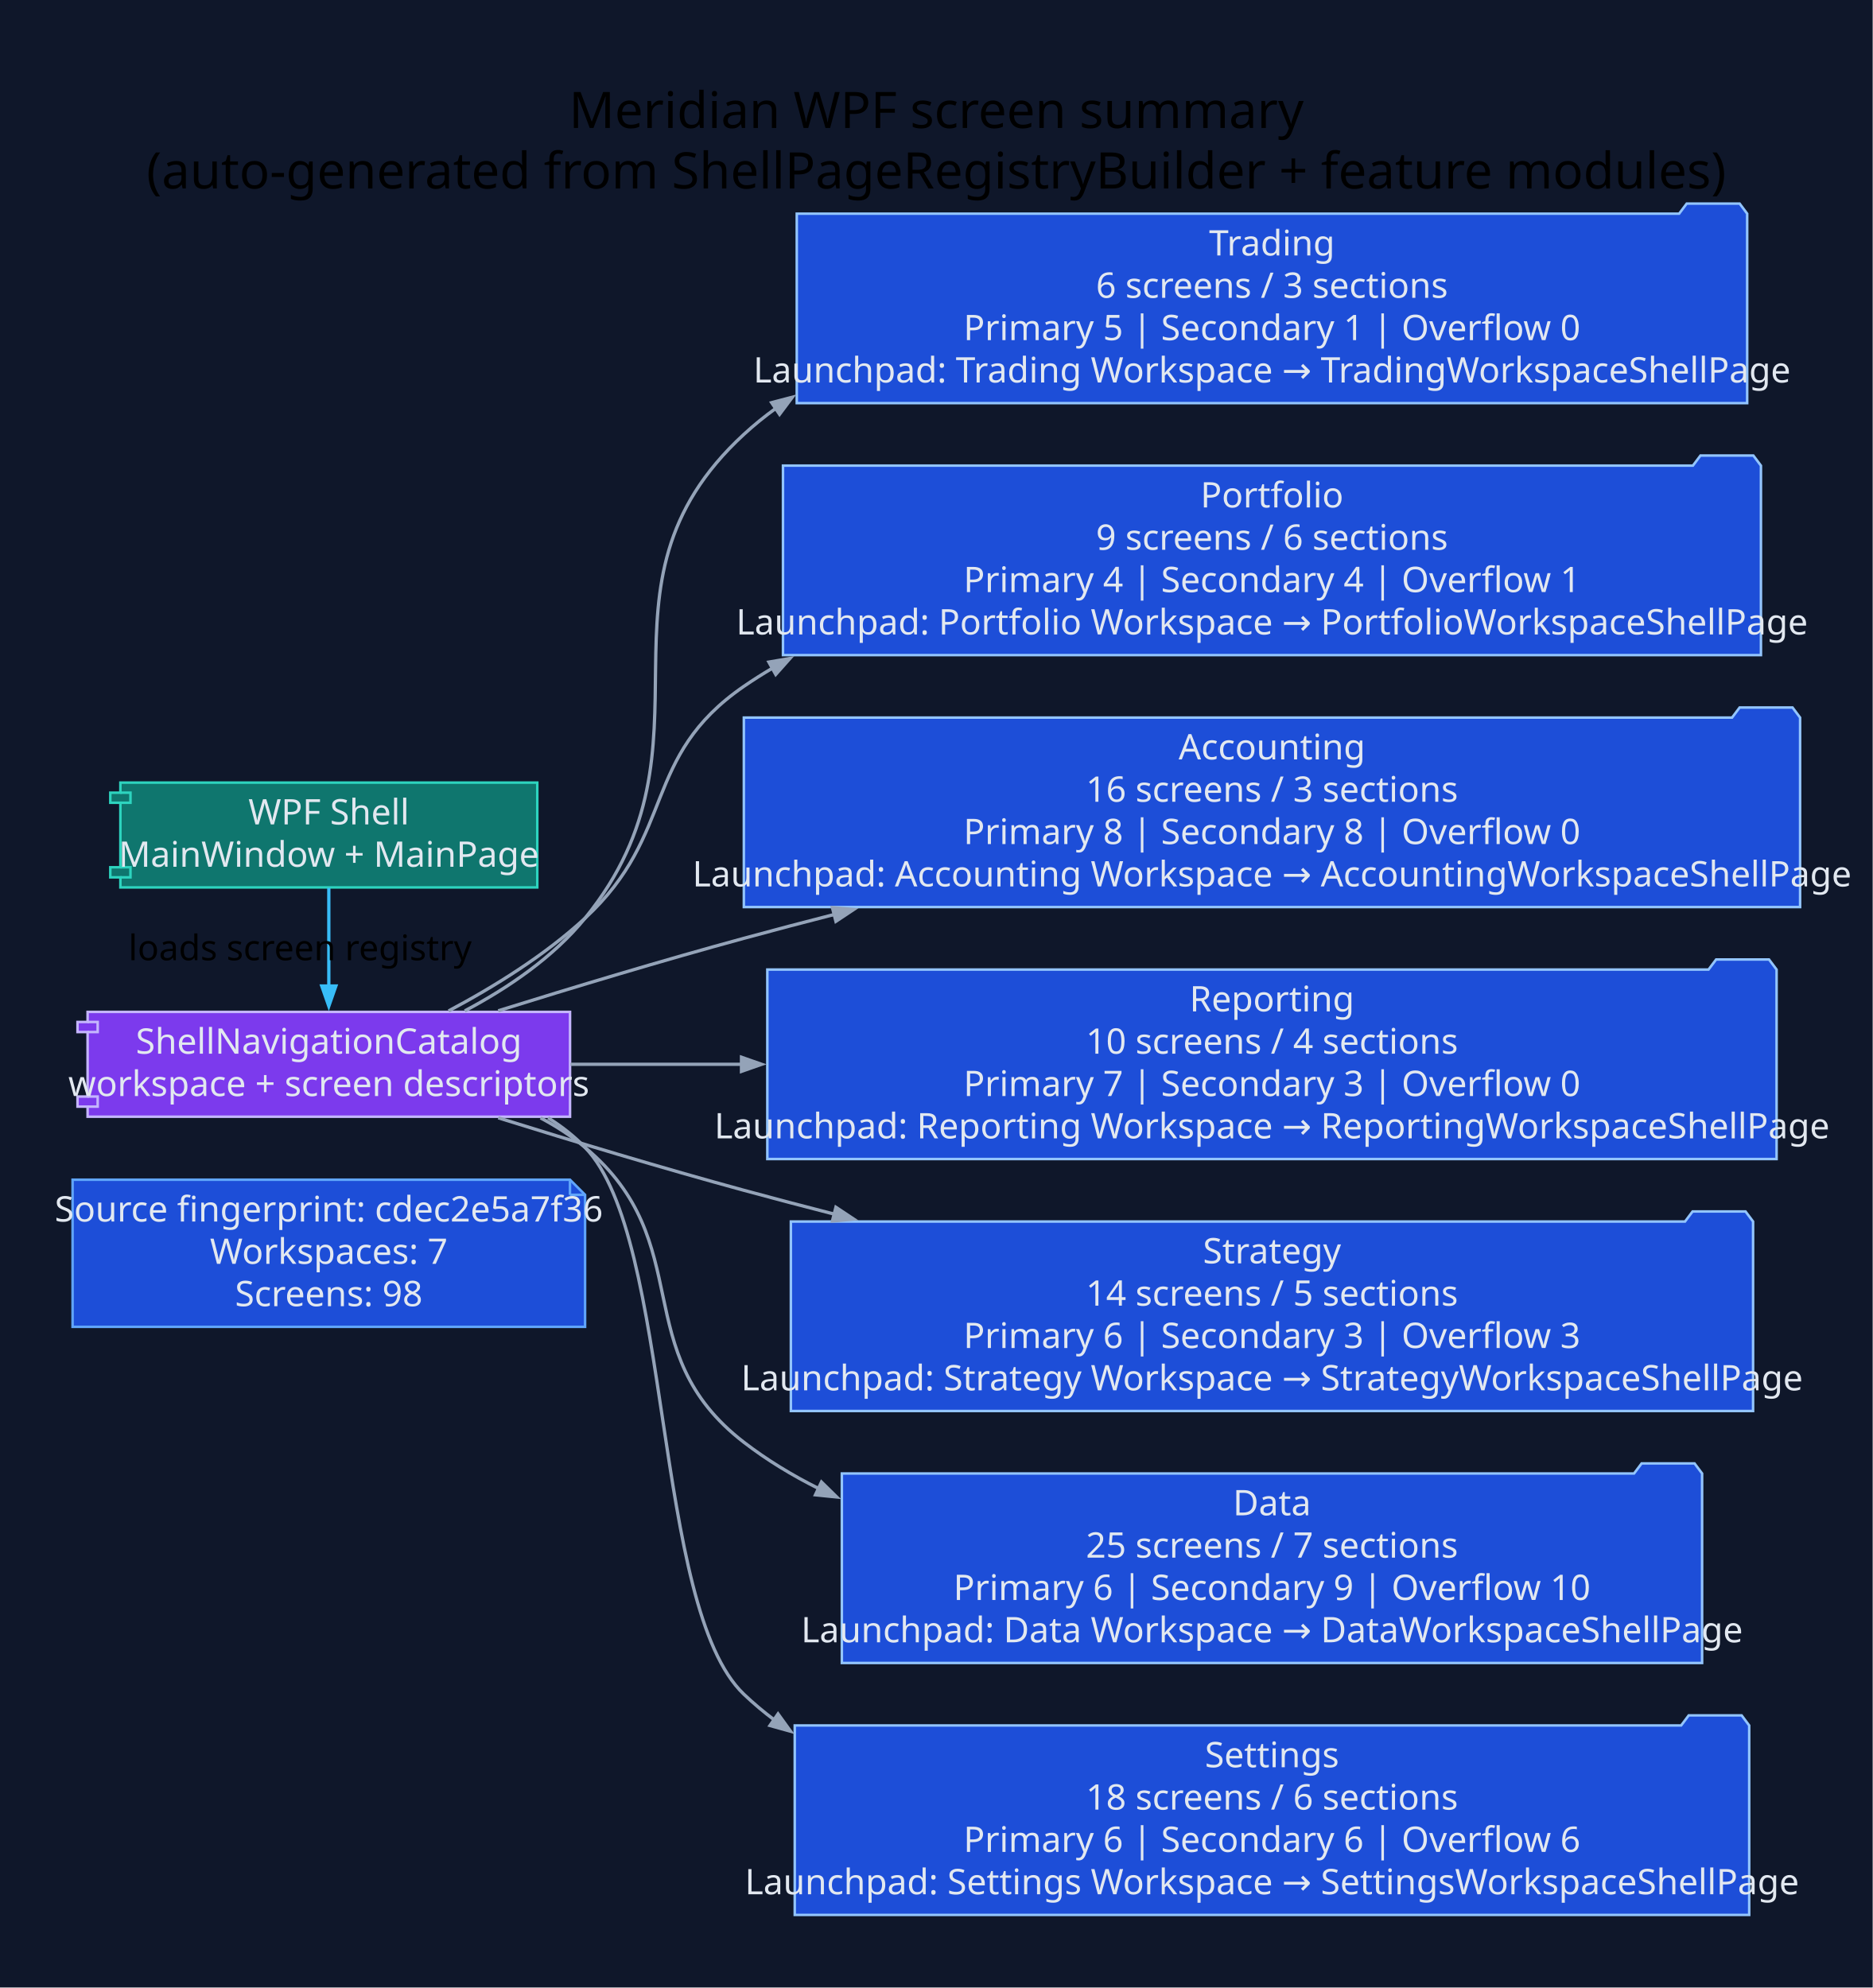
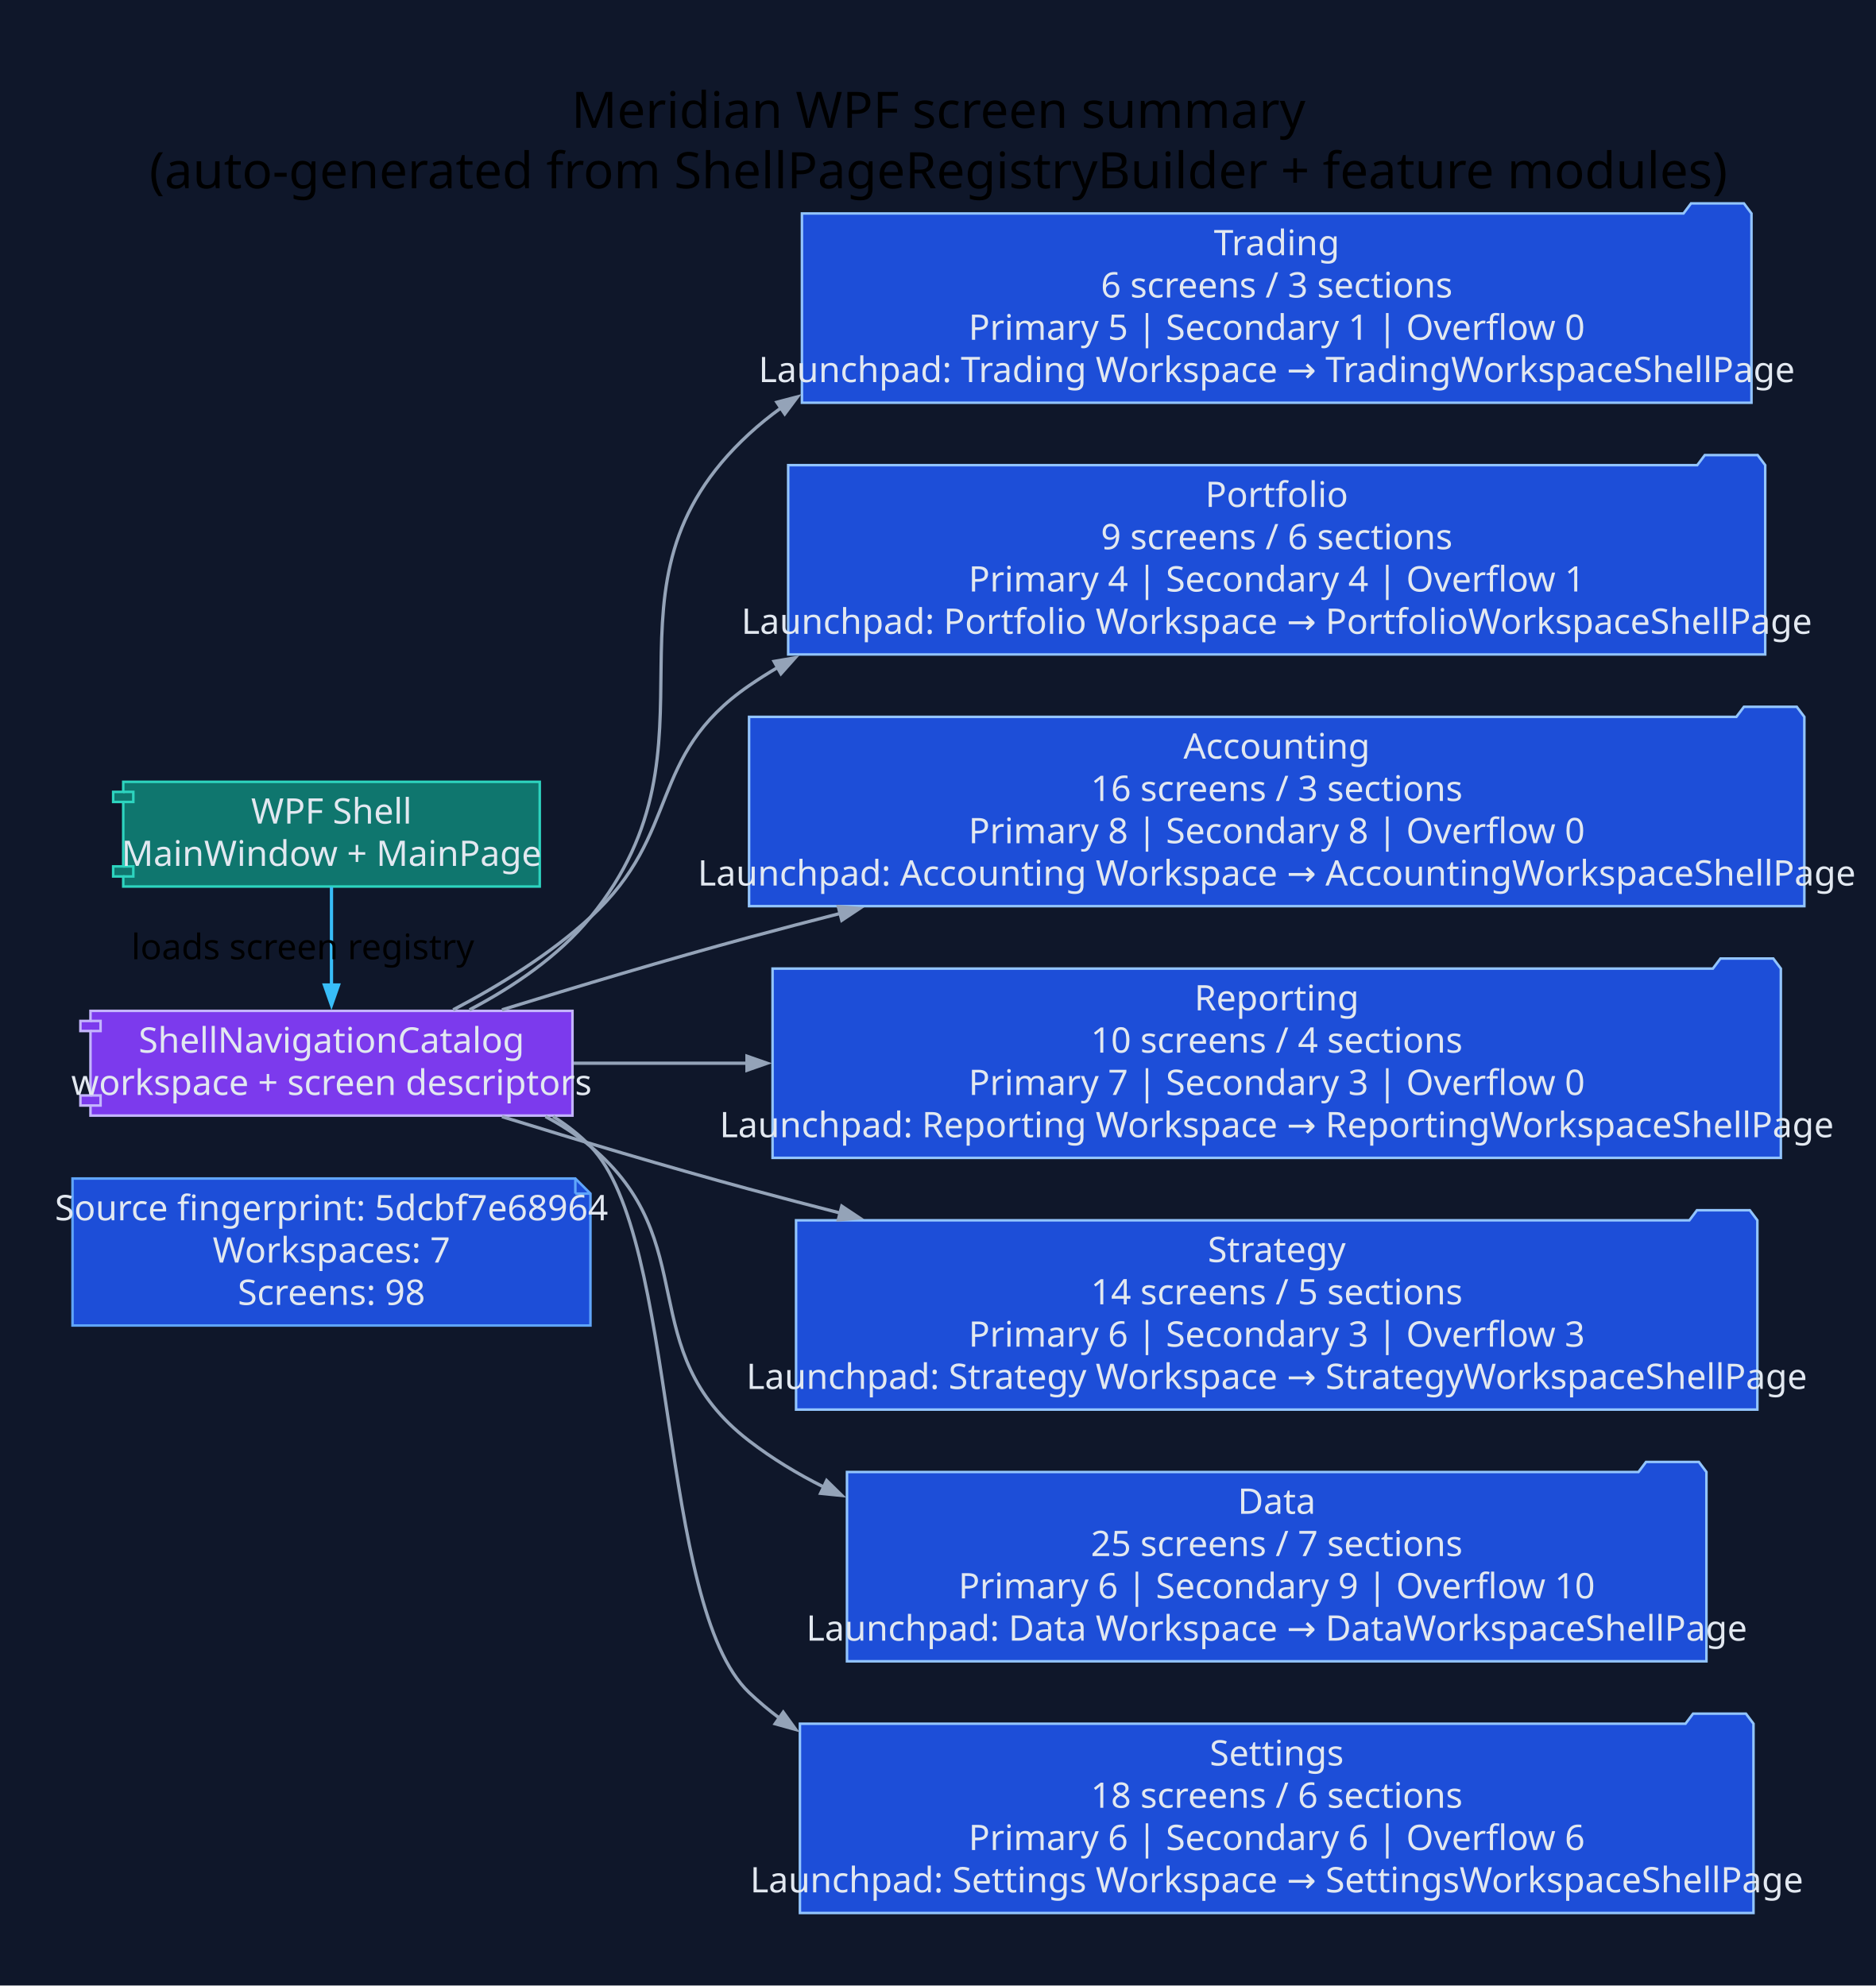
- <svg xmlns="http://www.w3.org/2000/svg" width="743pt" height="789pt" viewBox="0.00 0.00 743.00 789.00">
+ <svg xmlns="http://www.w3.org/2000/svg" width="745pt" height="789pt" viewBox="0.00 0.00 745.00 789.00">
  <g id="graph0" class="graph" transform="scale(1 1) rotate(0) translate(28.8 760)">
-     <polygon fill="#0f172a" stroke="none" points="-28.8,28.8 -28.8,-760 714.31,-760 714.31,28.8 -28.8,28.8" />
-     <text xml:space="preserve" text-anchor="middle" x="342.75" y="-709.2" font-family="Segoe UI" font-size="20.00">Meridian WPF screen summary</text>
-     <text xml:space="preserve" text-anchor="middle" x="342.75" y="-685.2" font-family="Segoe UI" font-size="20.00">(auto-generated from ShellPageRegistryBuilder + feature modules)</text>
+     <polygon fill="#0f172a" stroke="none" points="-28.8,28.8 -28.8,-760 716.67,-760 716.67,28.8 -28.8,28.8" />
+     <text xml:space="preserve" text-anchor="middle" x="343.93" y="-709.2" font-family="Segoe UI" font-size="20.00">Meridian WPF screen summary</text>
+     <text xml:space="preserve" text-anchor="middle" x="343.93" y="-685.2" font-family="Segoe UI" font-size="20.00">(auto-generated from ShellPageRegistryBuilder + feature modules)</text>
    <g id="node1" class="node">
-       <polygon fill="#1d4ed8" stroke="#60a5fa" points="197.37,-291.8 0,-291.8 0,-233.4 203.37,-233.4 203.37,-285.8 197.37,-291.8" />
-       <polyline fill="none" stroke="#60a5fa" points="197.37,-291.8 197.37,-285.8" />
-       <polyline fill="none" stroke="#60a5fa" points="203.37,-285.8 197.37,-285.8" />
-       <text xml:space="preserve" text-anchor="middle" x="101.68" y="-275.2" font-family="Segoe UI" font-size="14.00" fill="#e2e8f0">Source fingerprint: cdec2e5a7f36</text>
-       <text xml:space="preserve" text-anchor="middle" x="101.68" y="-258.4" font-family="Segoe UI" font-size="14.00" fill="#e2e8f0">Workspaces: 7</text>
-       <text xml:space="preserve" text-anchor="middle" x="101.68" y="-241.6" font-family="Segoe UI" font-size="14.00" fill="#e2e8f0">Screens: 98</text>
+       <polygon fill="#1d4ed8" stroke="#60a5fa" points="199.72,-291.8 0,-291.8 0,-233.4 205.72,-233.4 205.72,-285.8 199.72,-291.8" />
+       <polyline fill="none" stroke="#60a5fa" points="199.72,-291.8 199.72,-285.8" />
+       <polyline fill="none" stroke="#60a5fa" points="205.72,-285.8 199.72,-285.8" />
+       <text xml:space="preserve" text-anchor="middle" x="102.86" y="-275.2" font-family="Segoe UI" font-size="14.00" fill="#e2e8f0">Source fingerprint: 5dcbf7e68964</text>
+       <text xml:space="preserve" text-anchor="middle" x="102.86" y="-258.4" font-family="Segoe UI" font-size="14.00" fill="#e2e8f0">Workspaces: 7</text>
+       <text xml:space="preserve" text-anchor="middle" x="102.86" y="-241.6" font-family="Segoe UI" font-size="14.00" fill="#e2e8f0">Screens: 98</text>
    </g>
    <g id="node2" class="node">
-       <polygon fill="#0f766e" stroke="#2dd4bf" points="184.4,-449.4 18.97,-449.4 18.97,-445.4 14.97,-445.4 14.97,-441.4 18.97,-441.4 18.97,-415.8 14.97,-415.8 14.97,-411.8 18.97,-411.8 18.97,-407.8 184.4,-407.8 184.4,-449.4" />
-       <polyline fill="none" stroke="#2dd4bf" points="18.97,-445.4 22.97,-445.4 22.97,-441.4 18.97,-441.4" />
-       <polyline fill="none" stroke="#2dd4bf" points="18.97,-415.8 22.97,-415.8 22.97,-411.8 18.97,-411.8" />
-       <text xml:space="preserve" text-anchor="middle" x="101.68" y="-432.8" font-family="Segoe UI" font-size="14.00" fill="#e2e8f0">WPF Shell</text>
-       <text xml:space="preserve" text-anchor="middle" x="101.68" y="-416" font-family="Segoe UI" font-size="14.00" fill="#e2e8f0">MainWindow + MainPage</text>
+       <polygon fill="#0f766e" stroke="#2dd4bf" points="185.58,-449.4 20.15,-449.4 20.15,-445.4 16.15,-445.4 16.15,-441.4 20.15,-441.4 20.15,-415.8 16.15,-415.8 16.15,-411.8 20.15,-411.8 20.15,-407.8 185.58,-407.8 185.58,-449.4" />
+       <polyline fill="none" stroke="#2dd4bf" points="20.15,-445.4 24.15,-445.4 24.15,-441.4 20.15,-441.4" />
+       <polyline fill="none" stroke="#2dd4bf" points="20.15,-415.8 24.15,-415.8 24.15,-411.8 20.15,-411.8" />
+       <text xml:space="preserve" text-anchor="middle" x="102.86" y="-432.8" font-family="Segoe UI" font-size="14.00" fill="#e2e8f0">WPF Shell</text>
+       <text xml:space="preserve" text-anchor="middle" x="102.86" y="-416" font-family="Segoe UI" font-size="14.00" fill="#e2e8f0">MainWindow + MainPage</text>
    </g>
    <g id="node3" class="node">
-       <polygon fill="#7c3aed" stroke="#c4b5fd" points="197.4,-358.4 5.96,-358.4 5.96,-354.4 1.96,-354.4 1.96,-350.4 5.96,-350.4 5.96,-324.8 1.96,-324.8 1.96,-320.8 5.96,-320.8 5.96,-316.8 197.4,-316.8 197.4,-358.4" />
-       <polyline fill="none" stroke="#c4b5fd" points="5.96,-354.4 9.96,-354.4 9.96,-350.4 5.96,-350.4" />
-       <polyline fill="none" stroke="#c4b5fd" points="5.96,-324.8 9.96,-324.8 9.96,-320.8 5.96,-320.8" />
-       <text xml:space="preserve" text-anchor="middle" x="101.68" y="-341.8" font-family="Segoe UI" font-size="14.00" fill="#e2e8f0">ShellNavigationCatalog</text>
-       <text xml:space="preserve" text-anchor="middle" x="101.68" y="-325" font-family="Segoe UI" font-size="14.00" fill="#e2e8f0">workspace + screen descriptors</text>
+       <polygon fill="#7c3aed" stroke="#c4b5fd" points="198.58,-358.4 7.14,-358.4 7.14,-354.4 3.14,-354.4 3.14,-350.4 7.14,-350.4 7.14,-324.8 3.14,-324.8 3.14,-320.8 7.14,-320.8 7.14,-316.8 198.58,-316.8 198.58,-358.4" />
+       <polyline fill="none" stroke="#c4b5fd" points="7.14,-354.4 11.14,-354.4 11.14,-350.4 7.14,-350.4" />
+       <polyline fill="none" stroke="#c4b5fd" points="7.14,-324.8 11.14,-324.8 11.14,-320.8 7.14,-320.8" />
+       <text xml:space="preserve" text-anchor="middle" x="102.86" y="-341.8" font-family="Segoe UI" font-size="14.00" fill="#e2e8f0">ShellNavigationCatalog</text>
+       <text xml:space="preserve" text-anchor="middle" x="102.86" y="-325" font-family="Segoe UI" font-size="14.00" fill="#e2e8f0">workspace + screen descriptors</text>
    </g>
    <g id="edge1" class="edge">
-       <path fill="none" stroke="#38bdf8" stroke-width="1.3" d="M101.68,-407.61C101.68,-396.03 101.68,-381.43 101.68,-368.56" />
-       <polygon fill="#38bdf8" stroke="#38bdf8" stroke-width="1.3" points="104.48,-368.67 101.68,-360.67 98.88,-368.67 104.48,-368.67" />
-       <text xml:space="preserve" text-anchor="middle" x="90.28" y="-378.9" font-family="Segoe UI" font-size="14.00">loads screen registry</text>
+       <path fill="none" stroke="#38bdf8" stroke-width="1.3" d="M102.86,-407.61C102.86,-396.03 102.86,-381.43 102.86,-368.56" />
+       <polygon fill="#38bdf8" stroke="#38bdf8" stroke-width="1.3" points="105.66,-368.67 102.86,-360.67 100.06,-368.67 105.66,-368.67" />
+       <text xml:space="preserve" text-anchor="middle" x="91.46" y="-378.9" font-family="Segoe UI" font-size="14.00">loads screen registry</text>
    </g>
    <g id="node4" class="node">
-       <polygon fill="#1d4ed8" stroke="#93c5fd" points="664.51,-675.2 661.51,-679.2 640.51,-679.2 637.51,-675.2 287.37,-675.2 287.37,-600 664.51,-600 664.51,-675.2" />
-       <text xml:space="preserve" text-anchor="middle" x="475.94" y="-658.6" font-family="Segoe UI" font-size="14.00" fill="#e2e8f0">Trading</text>
-       <text xml:space="preserve" text-anchor="middle" x="475.94" y="-641.8" font-family="Segoe UI" font-size="14.00" fill="#e2e8f0">6 screens / 3 sections</text>
-       <text xml:space="preserve" text-anchor="middle" x="475.94" y="-625" font-family="Segoe UI" font-size="14.00" fill="#e2e8f0">Primary 5 | Secondary 1 | Overflow 0</text>
-       <text xml:space="preserve" text-anchor="middle" x="475.94" y="-608.2" font-family="Segoe UI" font-size="14.00" fill="#e2e8f0">Launchpad: Trading Workspace → TradingWorkspaceShellPage</text>
+       <polygon fill="#1d4ed8" stroke="#93c5fd" points="666.87,-675.2 663.87,-679.2 642.87,-679.2 639.87,-675.2 289.72,-675.2 289.72,-600 666.87,-600 666.87,-675.2" />
+       <text xml:space="preserve" text-anchor="middle" x="478.3" y="-658.6" font-family="Segoe UI" font-size="14.00" fill="#e2e8f0">Trading</text>
+       <text xml:space="preserve" text-anchor="middle" x="478.3" y="-641.8" font-family="Segoe UI" font-size="14.00" fill="#e2e8f0">6 screens / 3 sections</text>
+       <text xml:space="preserve" text-anchor="middle" x="478.3" y="-625" font-family="Segoe UI" font-size="14.00" fill="#e2e8f0">Primary 5 | Secondary 1 | Overflow 0</text>
+       <text xml:space="preserve" text-anchor="middle" x="478.3" y="-608.2" font-family="Segoe UI" font-size="14.00" fill="#e2e8f0">Launchpad: Trading Workspace → TradingWorkspaceShellPage</text>
    </g>
    <g id="edge2" class="edge">
-       <path fill="none" stroke="#94a3b8" stroke-width="1.3" d="M155.63,-358.8C172.86,-367.92 190.77,-380.1 203.37,-395.6 260.02,-465.29 200.32,-526.74 266.37,-587.6 270.39,-591.31 274.64,-594.75 279.07,-597.95" />
-       <polygon fill="#94a3b8" stroke="#94a3b8" stroke-width="1.3" points="277.41,-600.21 285.61,-602.36 280.54,-595.57 277.41,-600.21" />
+       <path fill="none" stroke="#94a3b8" stroke-width="1.3" d="M157.69,-358.82C175.04,-367.91 193.04,-380.08 205.72,-395.6 262.55,-465.14 202.68,-526.74 268.72,-587.6 272.75,-591.31 276.99,-594.75 281.43,-597.95" />
+       <polygon fill="#94a3b8" stroke="#94a3b8" stroke-width="1.3" points="279.77,-600.21 287.97,-602.36 282.9,-595.57 279.77,-600.21" />
    </g>
    <g id="node5" class="node">
-       <polygon fill="#1d4ed8" stroke="#93c5fd" points="669.97,-575.2 666.97,-579.2 645.97,-579.2 642.97,-575.2 281.9,-575.2 281.9,-500 669.97,-500 669.97,-575.2" />
-       <text xml:space="preserve" text-anchor="middle" x="475.94" y="-558.6" font-family="Segoe UI" font-size="14.00" fill="#e2e8f0">Portfolio</text>
-       <text xml:space="preserve" text-anchor="middle" x="475.94" y="-541.8" font-family="Segoe UI" font-size="14.00" fill="#e2e8f0">9 screens / 6 sections</text>
-       <text xml:space="preserve" text-anchor="middle" x="475.94" y="-525" font-family="Segoe UI" font-size="14.00" fill="#e2e8f0">Primary 4 | Secondary 4 | Overflow 1</text>
-       <text xml:space="preserve" text-anchor="middle" x="475.94" y="-508.2" font-family="Segoe UI" font-size="14.00" fill="#e2e8f0">Launchpad: Portfolio Workspace → PortfolioWorkspaceShellPage</text>
+       <polygon fill="#1d4ed8" stroke="#93c5fd" points="672.33,-575.2 669.33,-579.2 648.33,-579.2 645.33,-575.2 284.26,-575.2 284.26,-500 672.33,-500 672.33,-575.2" />
+       <text xml:space="preserve" text-anchor="middle" x="478.3" y="-558.6" font-family="Segoe UI" font-size="14.00" fill="#e2e8f0">Portfolio</text>
+       <text xml:space="preserve" text-anchor="middle" x="478.3" y="-541.8" font-family="Segoe UI" font-size="14.00" fill="#e2e8f0">9 screens / 6 sections</text>
+       <text xml:space="preserve" text-anchor="middle" x="478.3" y="-525" font-family="Segoe UI" font-size="14.00" fill="#e2e8f0">Primary 4 | Secondary 4 | Overflow 1</text>
+       <text xml:space="preserve" text-anchor="middle" x="478.3" y="-508.2" font-family="Segoe UI" font-size="14.00" fill="#e2e8f0">Launchpad: Portfolio Workspace → PortfolioWorkspaceShellPage</text>
    </g>
    <g id="edge3" class="edge">
-       <path fill="none" stroke="#94a3b8" stroke-width="1.3" d="M149.2,-358.78C167.33,-368.41 187.52,-380.94 203.37,-395.6 239.74,-429.25 225.54,-459.5 266.37,-487.6 270.05,-490.13 273.84,-492.54 277.73,-494.82" />
-       <polygon fill="#94a3b8" stroke="#94a3b8" stroke-width="1.3" points="276.31,-497.24 284.66,-498.67 279.03,-492.34 276.31,-497.24" />
+       <path fill="none" stroke="#94a3b8" stroke-width="1.3" d="M151.19,-358.82C169.47,-368.42 189.78,-380.92 205.72,-395.6 242.19,-429.16 227.9,-459.5 268.72,-487.6 272.4,-490.13 276.2,-492.54 280.08,-494.82" />
+       <polygon fill="#94a3b8" stroke="#94a3b8" stroke-width="1.3" points="278.66,-497.24 287.02,-498.67 281.38,-492.34 278.66,-497.24" />
    </g>
    <g id="node6" class="node">
-       <polygon fill="#1d4ed8" stroke="#93c5fd" points="685.51,-475.2 682.51,-479.2 661.51,-479.2 658.51,-475.2 266.37,-475.2 266.37,-400 685.51,-400 685.51,-475.2" />
-       <text xml:space="preserve" text-anchor="middle" x="475.94" y="-458.6" font-family="Segoe UI" font-size="14.00" fill="#e2e8f0">Accounting</text>
-       <text xml:space="preserve" text-anchor="middle" x="475.94" y="-441.8" font-family="Segoe UI" font-size="14.00" fill="#e2e8f0">16 screens / 3 sections</text>
-       <text xml:space="preserve" text-anchor="middle" x="475.94" y="-425" font-family="Segoe UI" font-size="14.00" fill="#e2e8f0">Primary 8 | Secondary 8 | Overflow 0</text>
-       <text xml:space="preserve" text-anchor="middle" x="475.94" y="-408.2" font-family="Segoe UI" font-size="14.00" fill="#e2e8f0">Launchpad: Accounting Workspace → AccountingWorkspaceShellPage</text>
+       <polygon fill="#1d4ed8" stroke="#93c5fd" points="687.87,-475.2 684.87,-479.2 663.87,-479.2 660.87,-475.2 268.72,-475.2 268.72,-400 687.87,-400 687.87,-475.2" />
+       <text xml:space="preserve" text-anchor="middle" x="478.3" y="-458.6" font-family="Segoe UI" font-size="14.00" fill="#e2e8f0">Accounting</text>
+       <text xml:space="preserve" text-anchor="middle" x="478.3" y="-441.8" font-family="Segoe UI" font-size="14.00" fill="#e2e8f0">16 screens / 3 sections</text>
+       <text xml:space="preserve" text-anchor="middle" x="478.3" y="-425" font-family="Segoe UI" font-size="14.00" fill="#e2e8f0">Primary 8 | Secondary 8 | Overflow 0</text>
+       <text xml:space="preserve" text-anchor="middle" x="478.3" y="-408.2" font-family="Segoe UI" font-size="14.00" fill="#e2e8f0">Launchpad: Accounting Workspace → AccountingWorkspaceShellPage</text>
    </g>
    <g id="edge4" class="edge">
-       <path fill="none" stroke="#94a3b8" stroke-width="1.3" d="M168.91,-358.84C198.6,-368.1 234.11,-378.82 266.37,-387.6 278.1,-390.8 290.24,-393.99 302.49,-397.13" />
-       <polygon fill="#94a3b8" stroke="#94a3b8" stroke-width="1.3" points="301.52,-399.78 309.97,-399.04 302.9,-394.35 301.52,-399.78" />
+       <path fill="none" stroke="#94a3b8" stroke-width="1.3" d="M170.58,-358.82C200.48,-368.07 236.25,-378.79 268.72,-387.6 280.54,-390.8 292.76,-394.01 305.08,-397.16" />
+       <polygon fill="#94a3b8" stroke="#94a3b8" stroke-width="1.3" points="304.17,-399.82 312.61,-399.08 305.55,-394.39 304.17,-399.82" />
    </g>
    <g id="node7" class="node">
-       <polygon fill="#1d4ed8" stroke="#93c5fd" points="676.18,-375.2 673.18,-379.2 652.18,-379.2 649.18,-375.2 275.69,-375.2 275.69,-300 676.18,-300 676.18,-375.2" />
-       <text xml:space="preserve" text-anchor="middle" x="475.94" y="-358.6" font-family="Segoe UI" font-size="14.00" fill="#e2e8f0">Reporting</text>
-       <text xml:space="preserve" text-anchor="middle" x="475.94" y="-341.8" font-family="Segoe UI" font-size="14.00" fill="#e2e8f0">10 screens / 4 sections</text>
-       <text xml:space="preserve" text-anchor="middle" x="475.94" y="-325" font-family="Segoe UI" font-size="14.00" fill="#e2e8f0">Primary 7 | Secondary 3 | Overflow 0</text>
-       <text xml:space="preserve" text-anchor="middle" x="475.94" y="-308.2" font-family="Segoe UI" font-size="14.00" fill="#e2e8f0">Launchpad: Reporting Workspace → ReportingWorkspaceShellPage</text>
+       <polygon fill="#1d4ed8" stroke="#93c5fd" points="678.54,-375.2 675.54,-379.2 654.54,-379.2 651.54,-375.2 278.05,-375.2 278.05,-300 678.54,-300 678.54,-375.2" />
+       <text xml:space="preserve" text-anchor="middle" x="478.3" y="-358.6" font-family="Segoe UI" font-size="14.00" fill="#e2e8f0">Reporting</text>
+       <text xml:space="preserve" text-anchor="middle" x="478.3" y="-341.8" font-family="Segoe UI" font-size="14.00" fill="#e2e8f0">10 screens / 4 sections</text>
+       <text xml:space="preserve" text-anchor="middle" x="478.3" y="-325" font-family="Segoe UI" font-size="14.00" fill="#e2e8f0">Primary 7 | Secondary 3 | Overflow 0</text>
+       <text xml:space="preserve" text-anchor="middle" x="478.3" y="-308.2" font-family="Segoe UI" font-size="14.00" fill="#e2e8f0">Launchpad: Reporting Workspace → ReportingWorkspaceShellPage</text>
    </g>
    <g id="edge5" class="edge">
-       <path fill="none" stroke="#94a3b8" stroke-width="1.3" d="M197.58,-337.6C218.69,-337.6 241.88,-337.6 265.58,-337.6" />
-       <polygon fill="#94a3b8" stroke="#94a3b8" stroke-width="1.3" points="265.43,-340.4 273.43,-337.6 265.43,-334.8 265.43,-340.4" />
+       <path fill="none" stroke="#94a3b8" stroke-width="1.3" d="M199.06,-337.6C220.43,-337.6 243.92,-337.6 267.92,-337.6" />
+       <polygon fill="#94a3b8" stroke="#94a3b8" stroke-width="1.3" points="267.89,-340.4 275.89,-337.6 267.89,-334.8 267.89,-340.4" />
    </g>
    <g id="node8" class="node">
-       <polygon fill="#1d4ed8" stroke="#93c5fd" points="666.85,-275.2 663.85,-279.2 642.85,-279.2 639.85,-275.2 285.03,-275.2 285.03,-200 666.85,-200 666.85,-275.2" />
-       <text xml:space="preserve" text-anchor="middle" x="475.94" y="-258.6" font-family="Segoe UI" font-size="14.00" fill="#e2e8f0">Strategy</text>
-       <text xml:space="preserve" text-anchor="middle" x="475.94" y="-241.8" font-family="Segoe UI" font-size="14.00" fill="#e2e8f0">14 screens / 5 sections</text>
-       <text xml:space="preserve" text-anchor="middle" x="475.94" y="-225" font-family="Segoe UI" font-size="14.00" fill="#e2e8f0">Primary 6 | Secondary 3 | Overflow 3</text>
-       <text xml:space="preserve" text-anchor="middle" x="475.94" y="-208.2" font-family="Segoe UI" font-size="14.00" fill="#e2e8f0">Launchpad: Strategy Workspace → StrategyWorkspaceShellPage</text>
+       <polygon fill="#1d4ed8" stroke="#93c5fd" points="669.21,-275.2 666.21,-279.2 645.21,-279.2 642.21,-275.2 287.39,-275.2 287.39,-200 669.21,-200 669.21,-275.2" />
+       <text xml:space="preserve" text-anchor="middle" x="478.3" y="-258.6" font-family="Segoe UI" font-size="14.00" fill="#e2e8f0">Strategy</text>
+       <text xml:space="preserve" text-anchor="middle" x="478.3" y="-241.8" font-family="Segoe UI" font-size="14.00" fill="#e2e8f0">14 screens / 5 sections</text>
+       <text xml:space="preserve" text-anchor="middle" x="478.3" y="-225" font-family="Segoe UI" font-size="14.00" fill="#e2e8f0">Primary 6 | Secondary 3 | Overflow 3</text>
+       <text xml:space="preserve" text-anchor="middle" x="478.3" y="-208.2" font-family="Segoe UI" font-size="14.00" fill="#e2e8f0">Launchpad: Strategy Workspace → StrategyWorkspaceShellPage</text>
    </g>
    <g id="edge6" class="edge">
-       <path fill="none" stroke="#94a3b8" stroke-width="1.3" d="M168.91,-316.36C198.6,-307.1 234.11,-296.38 266.37,-287.6 278.1,-284.4 290.24,-281.21 302.49,-278.07" />
-       <polygon fill="#94a3b8" stroke="#94a3b8" stroke-width="1.3" points="302.9,-280.85 309.97,-276.16 301.52,-275.42 302.9,-280.85" />
+       <path fill="none" stroke="#94a3b8" stroke-width="1.3" d="M170.58,-316.38C200.48,-307.13 236.25,-296.41 268.72,-287.6 280.54,-284.4 292.76,-281.19 305.08,-278.04" />
+       <polygon fill="#94a3b8" stroke="#94a3b8" stroke-width="1.3" points="305.55,-280.81 312.61,-276.12 304.17,-275.38 305.55,-280.81" />
    </g>
    <g id="node9" class="node">
-       <polygon fill="#1d4ed8" stroke="#93c5fd" points="646.62,-175.2 643.62,-179.2 622.62,-179.2 619.62,-175.2 305.26,-175.2 305.26,-100 646.62,-100 646.62,-175.2" />
-       <text xml:space="preserve" text-anchor="middle" x="475.94" y="-158.6" font-family="Segoe UI" font-size="14.00" fill="#e2e8f0">Data</text>
-       <text xml:space="preserve" text-anchor="middle" x="475.94" y="-141.8" font-family="Segoe UI" font-size="14.00" fill="#e2e8f0">25 screens / 7 sections</text>
-       <text xml:space="preserve" text-anchor="middle" x="475.94" y="-125" font-family="Segoe UI" font-size="14.00" fill="#e2e8f0">Primary 6 | Secondary 9 | Overflow 10</text>
-       <text xml:space="preserve" text-anchor="middle" x="475.94" y="-108.2" font-family="Segoe UI" font-size="14.00" fill="#e2e8f0">Launchpad: Data Workspace → DataWorkspaceShellPage</text>
+       <polygon fill="#1d4ed8" stroke="#93c5fd" points="648.98,-175.2 645.98,-179.2 624.98,-179.2 621.98,-175.2 307.61,-175.2 307.61,-100 648.98,-100 648.98,-175.2" />
+       <text xml:space="preserve" text-anchor="middle" x="478.3" y="-158.6" font-family="Segoe UI" font-size="14.00" fill="#e2e8f0">Data</text>
+       <text xml:space="preserve" text-anchor="middle" x="478.3" y="-141.8" font-family="Segoe UI" font-size="14.00" fill="#e2e8f0">25 screens / 7 sections</text>
+       <text xml:space="preserve" text-anchor="middle" x="478.3" y="-125" font-family="Segoe UI" font-size="14.00" fill="#e2e8f0">Primary 6 | Secondary 9 | Overflow 10</text>
+       <text xml:space="preserve" text-anchor="middle" x="478.3" y="-108.2" font-family="Segoe UI" font-size="14.00" fill="#e2e8f0">Launchpad: Data Workspace → DataWorkspaceShellPage</text>
    </g>
    <g id="edge7" class="edge">
-       <path fill="none" stroke="#94a3b8" stroke-width="1.3" d="M185.71,-316.32C192.02,-312.97 198.01,-309.09 203.37,-304.6 248.66,-266.7 219.57,-223.63 266.37,-187.6 275.53,-180.55 285.54,-174.47 296.05,-169.23" />
-       <polygon fill="#94a3b8" stroke="#94a3b8" stroke-width="1.3" points="297.17,-171.8 303.22,-165.87 294.79,-166.73 297.17,-171.8" />
+       <path fill="none" stroke="#94a3b8" stroke-width="1.3" d="M187.86,-316.41C194.24,-313.03 200.3,-309.12 205.72,-304.6 251.08,-266.78 221.93,-223.63 268.72,-187.6 277.89,-180.55 287.9,-174.47 298.41,-169.23" />
+       <polygon fill="#94a3b8" stroke="#94a3b8" stroke-width="1.3" points="299.53,-171.8 305.58,-165.87 297.14,-166.73 299.53,-171.8" />
    </g>
    <g id="node10" class="node">
-       <polygon fill="#1d4ed8" stroke="#93c5fd" points="665.31,-75.2 662.31,-79.2 641.31,-79.2 638.31,-75.2 286.57,-75.2 286.57,0 665.31,0 665.31,-75.2" />
-       <text xml:space="preserve" text-anchor="middle" x="475.94" y="-58.6" font-family="Segoe UI" font-size="14.00" fill="#e2e8f0">Settings</text>
-       <text xml:space="preserve" text-anchor="middle" x="475.94" y="-41.8" font-family="Segoe UI" font-size="14.00" fill="#e2e8f0">18 screens / 6 sections</text>
-       <text xml:space="preserve" text-anchor="middle" x="475.94" y="-25" font-family="Segoe UI" font-size="14.00" fill="#e2e8f0">Primary 6 | Secondary 6 | Overflow 6</text>
-       <text xml:space="preserve" text-anchor="middle" x="475.94" y="-8.2" font-family="Segoe UI" font-size="14.00" fill="#e2e8f0">Launchpad: Settings Workspace → SettingsWorkspaceShellPage</text>
+       <polygon fill="#1d4ed8" stroke="#93c5fd" points="667.67,-75.2 664.67,-79.2 643.67,-79.2 640.67,-75.2 288.92,-75.2 288.92,0 667.67,0 667.67,-75.2" />
+       <text xml:space="preserve" text-anchor="middle" x="478.3" y="-58.6" font-family="Segoe UI" font-size="14.00" fill="#e2e8f0">Settings</text>
+       <text xml:space="preserve" text-anchor="middle" x="478.3" y="-41.8" font-family="Segoe UI" font-size="14.00" fill="#e2e8f0">18 screens / 6 sections</text>
+       <text xml:space="preserve" text-anchor="middle" x="478.3" y="-25" font-family="Segoe UI" font-size="14.00" fill="#e2e8f0">Primary 6 | Secondary 6 | Overflow 6</text>
+       <text xml:space="preserve" text-anchor="middle" x="478.3" y="-8.2" font-family="Segoe UI" font-size="14.00" fill="#e2e8f0">Launchpad: Settings Workspace → SettingsWorkspaceShellPage</text>
    </g>
    <g id="edge8" class="edge">
-       <path fill="none" stroke="#94a3b8" stroke-width="1.3" d="M188.7,-316.34C194.05,-312.98 199.02,-309.1 203.37,-304.6 238.26,-268.49 230.03,-122.26 266.37,-87.6 270.24,-83.91 274.34,-80.47 278.62,-77.27" />
-       <polygon fill="#94a3b8" stroke="#94a3b8" stroke-width="1.3" points="279.94,-79.77 284.9,-72.9 276.74,-75.17 279.94,-79.77" />
+       <path fill="none" stroke="#94a3b8" stroke-width="1.3" d="M190.89,-316.43C196.3,-313.05 201.32,-309.14 205.72,-304.6 240.68,-268.55 232.39,-122.26 268.72,-87.6 272.6,-83.91 276.69,-80.47 280.98,-77.27" />
+       <polygon fill="#94a3b8" stroke="#94a3b8" stroke-width="1.3" points="282.29,-79.77 287.26,-72.9 279.09,-75.17 282.29,-79.77" />
    </g>
  </g>
</svg>
